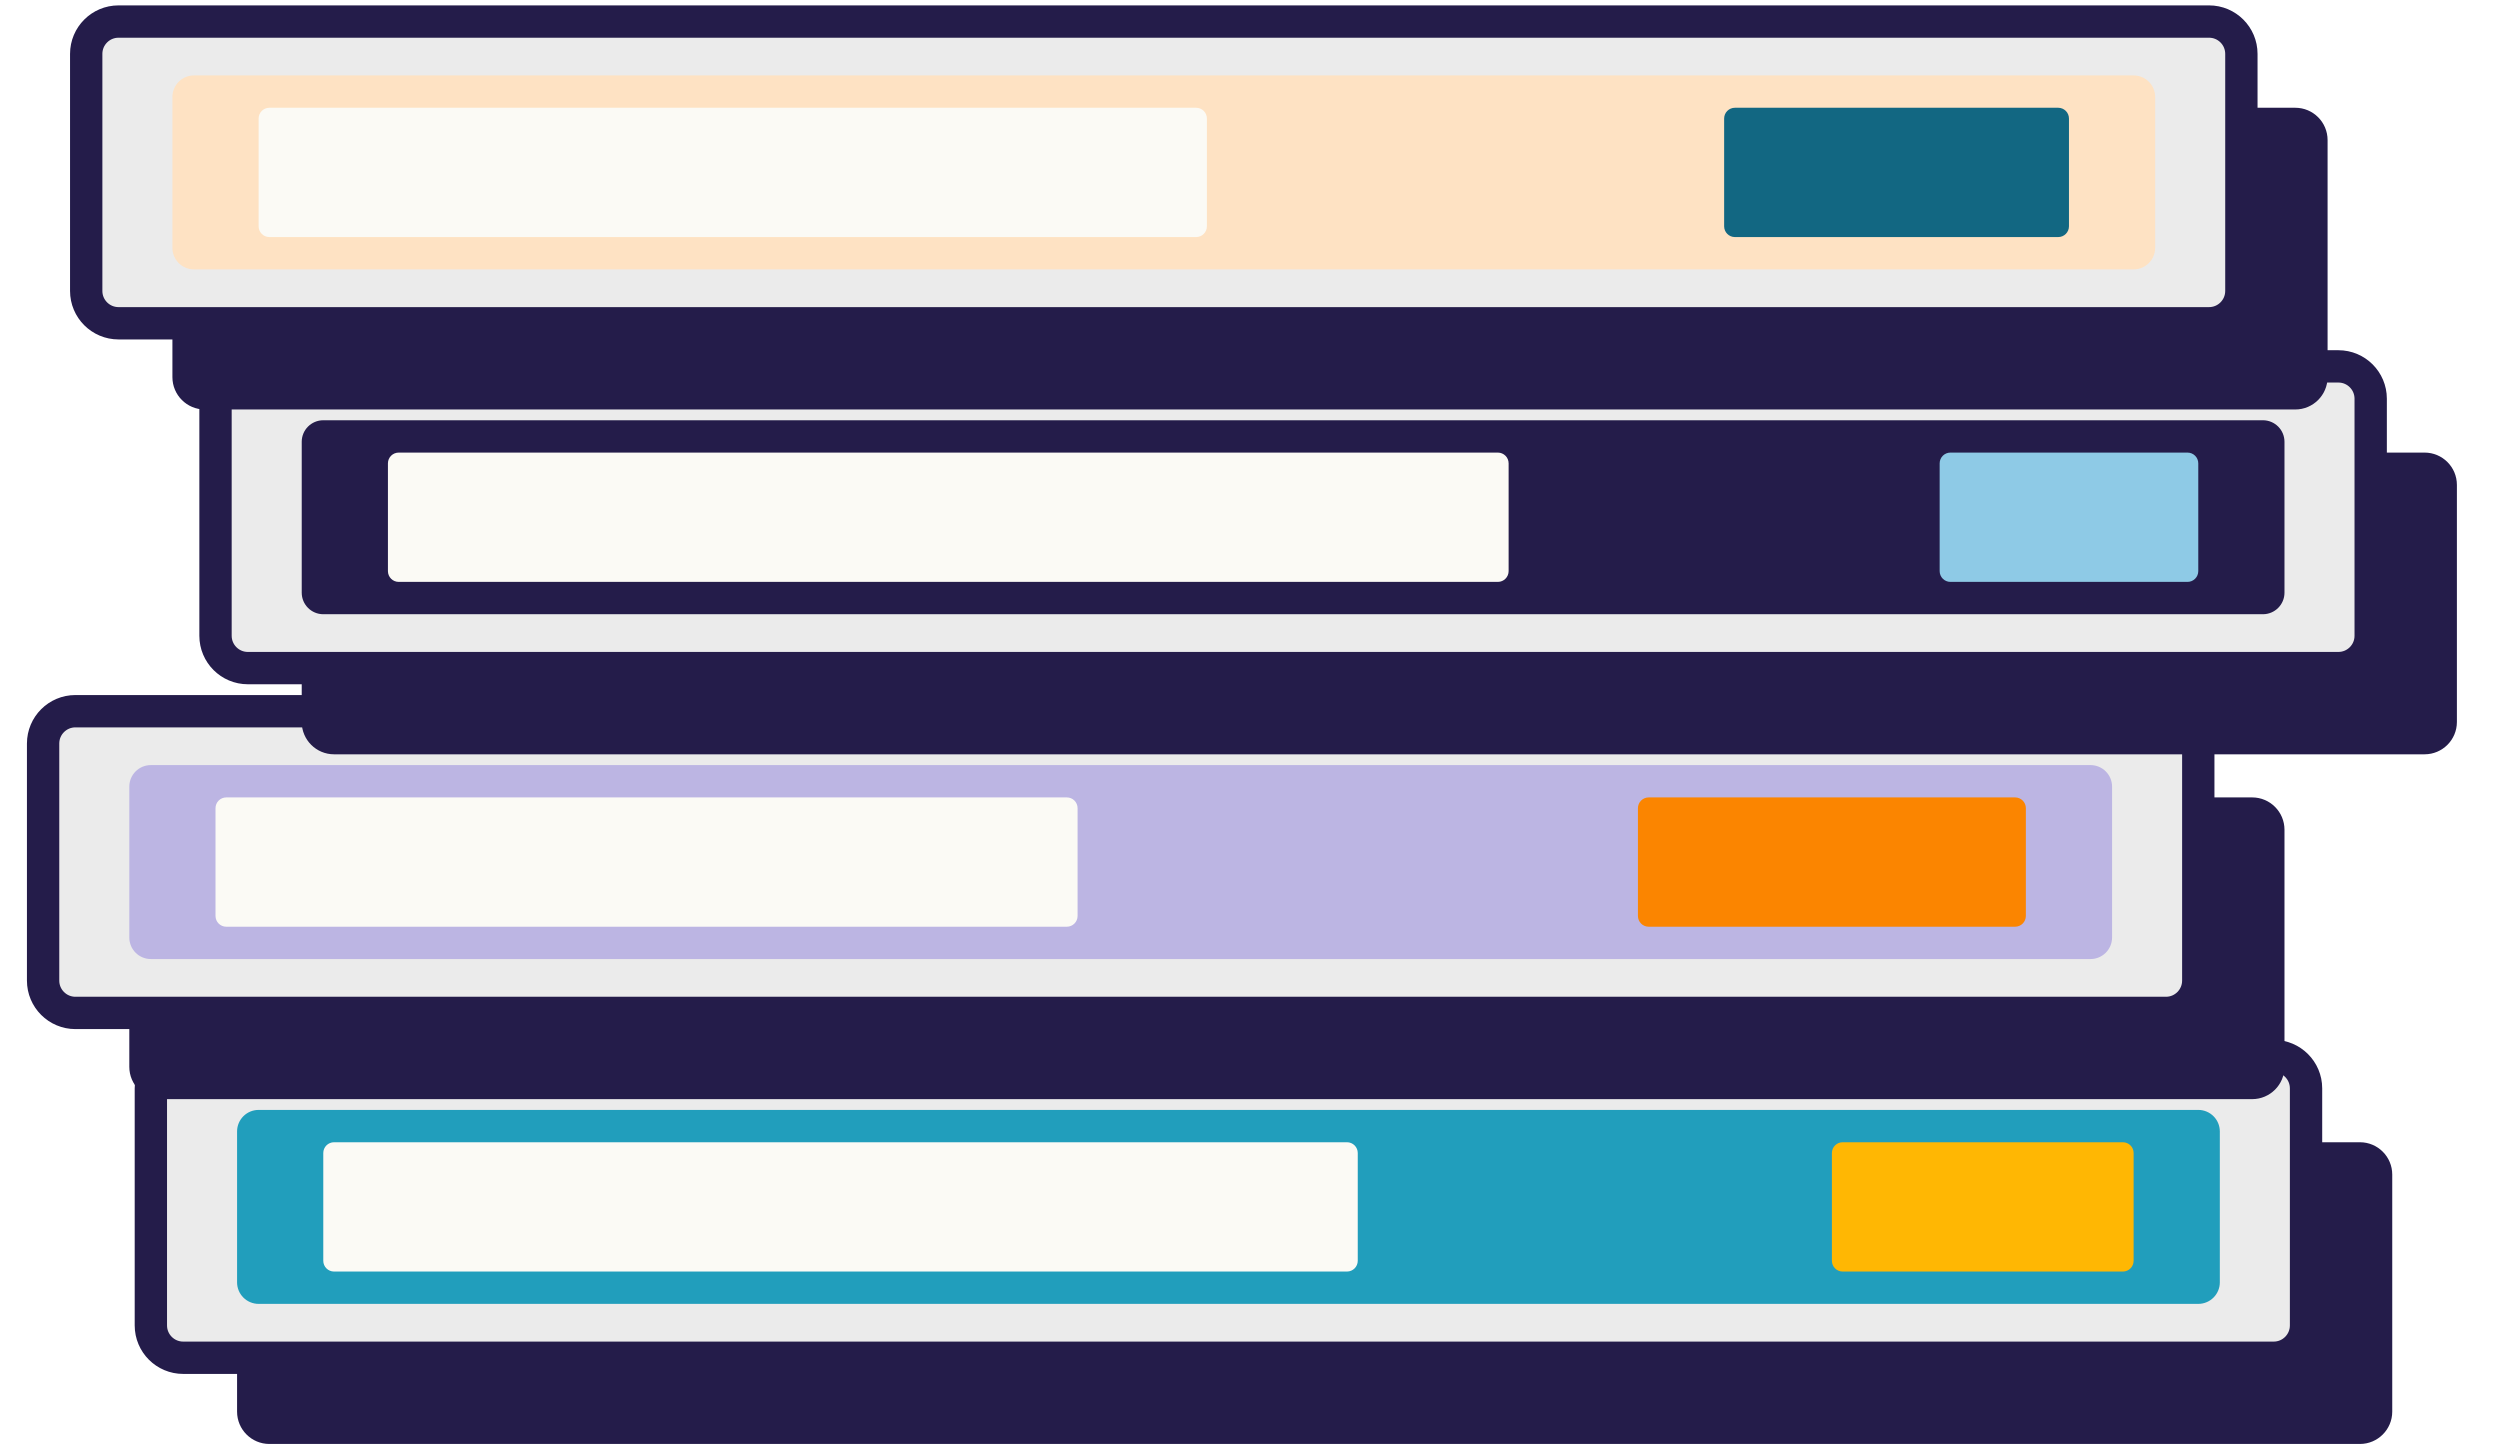
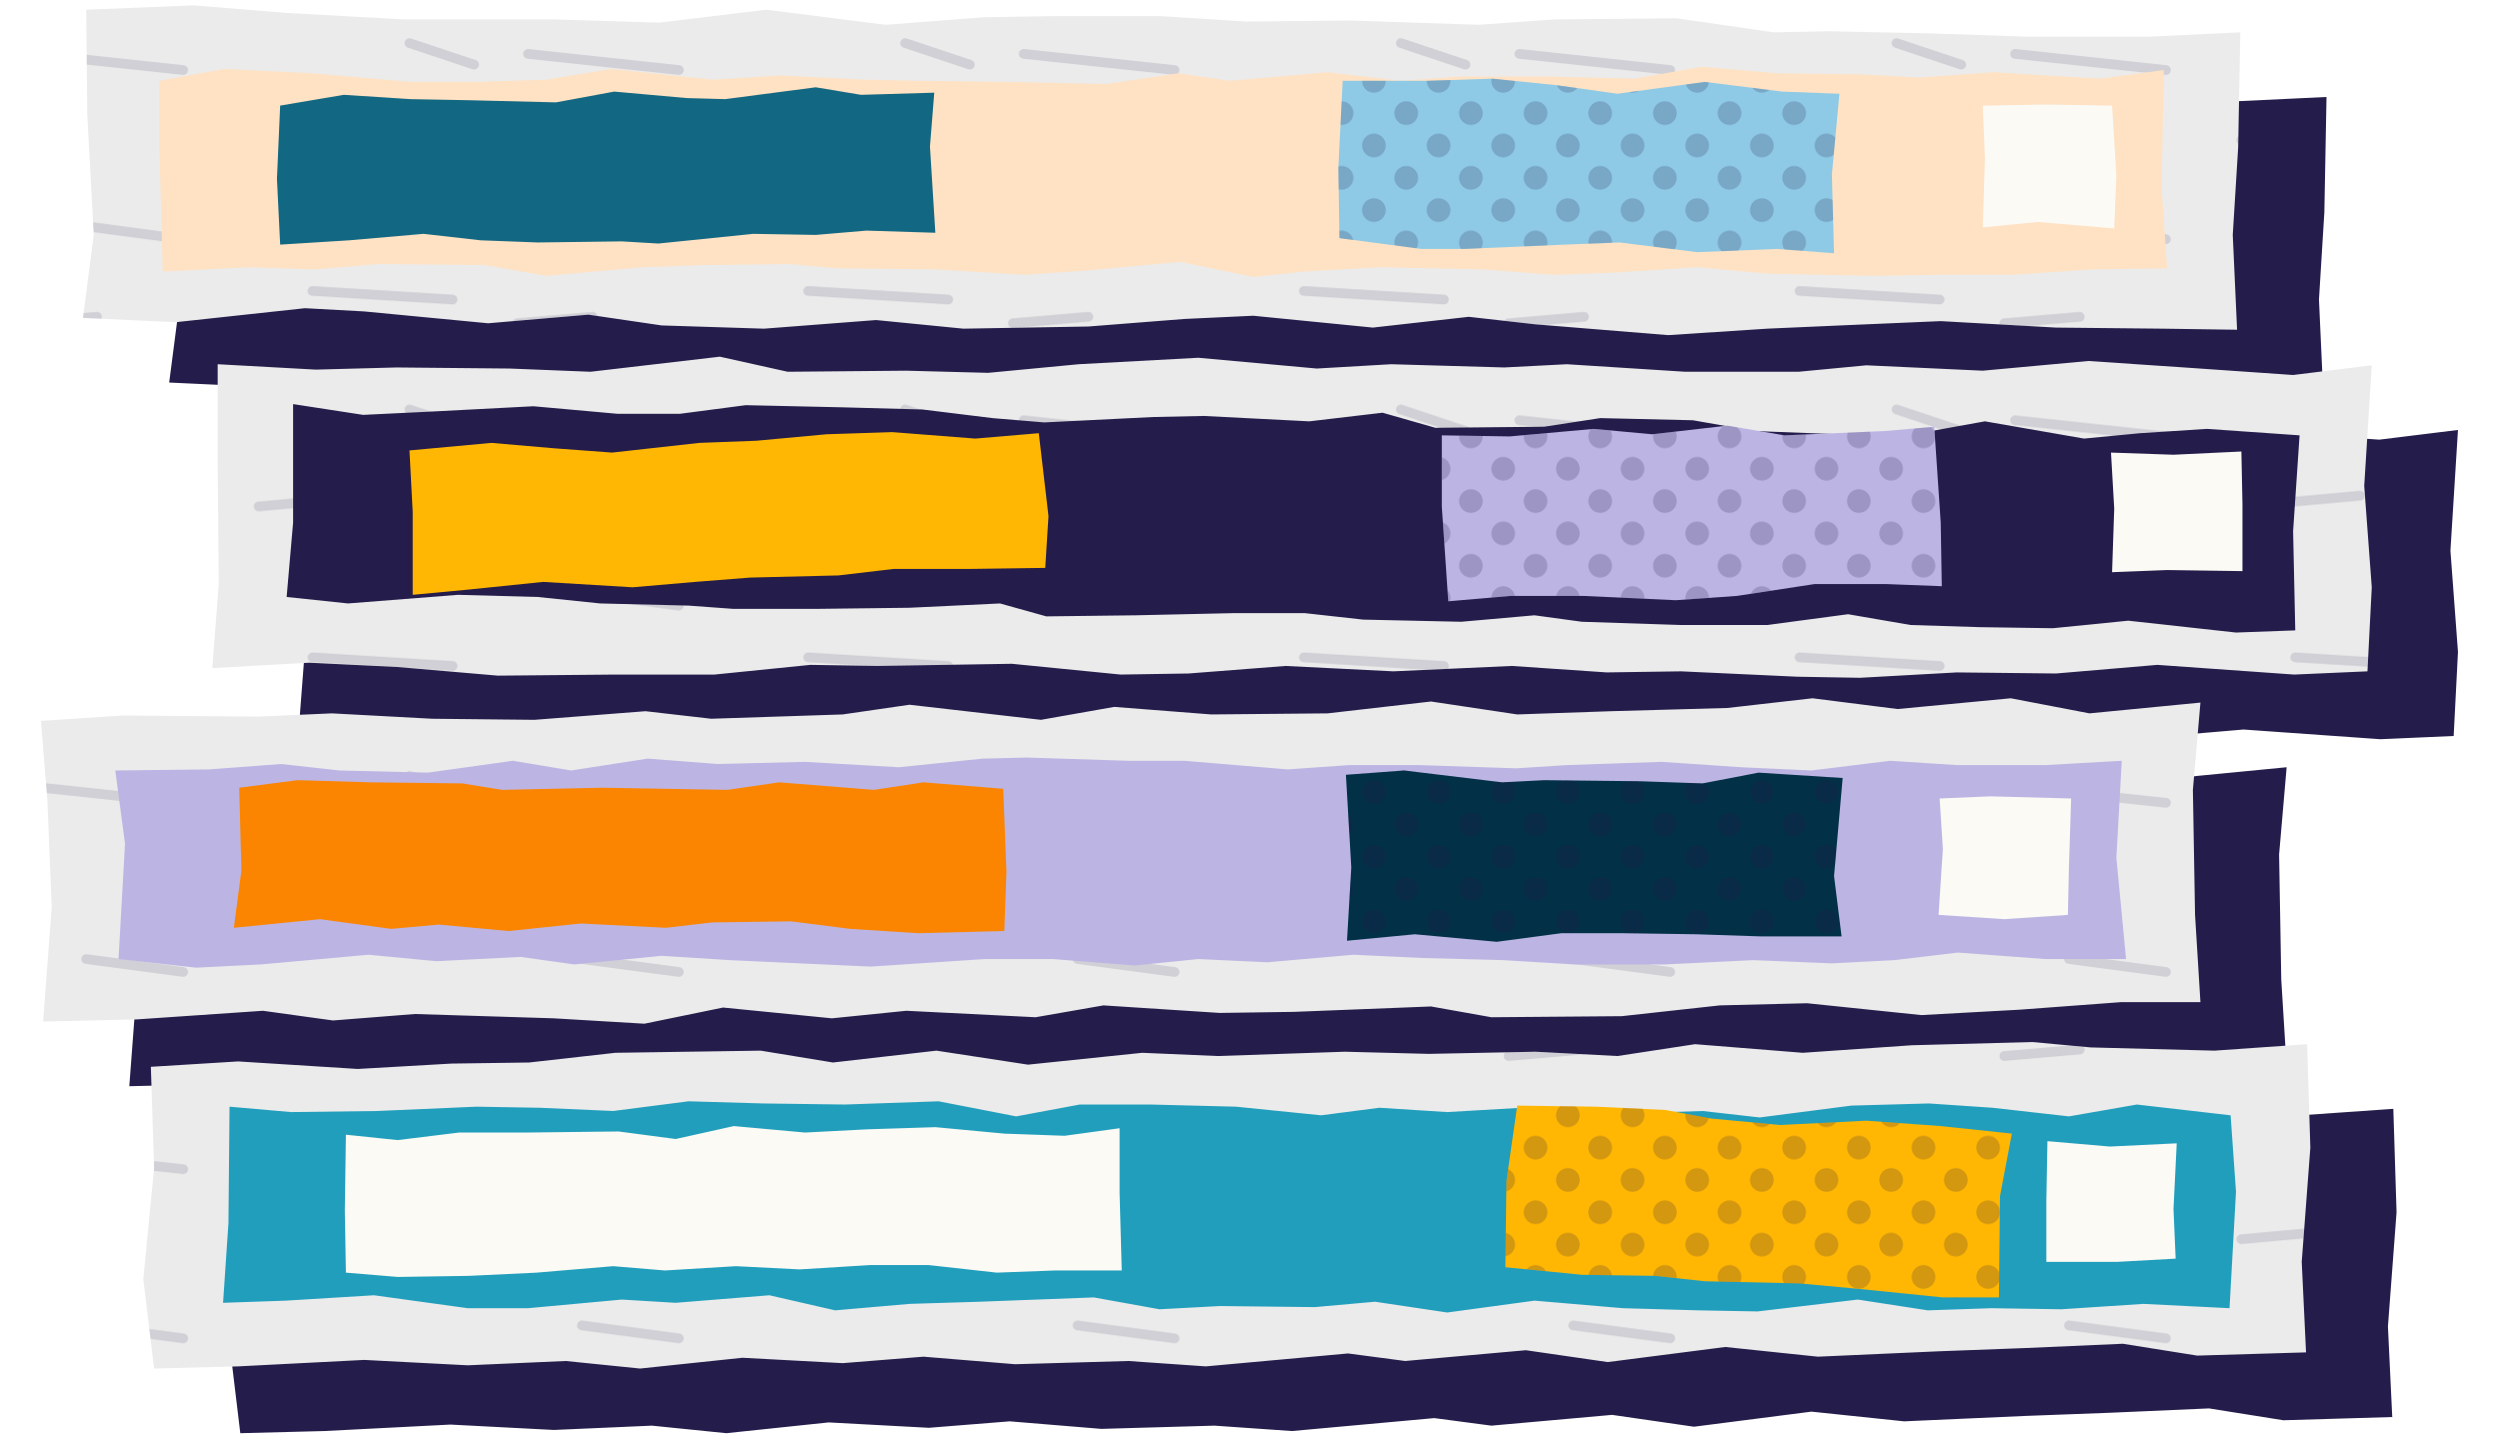
<svg xmlns="http://www.w3.org/2000/svg" viewBox="0 0 232 134" width="232" height="134">
-   <rect x="22" y="106" width="200" height="28" rx="3" fill="#241c4a" />
-   <rect x="14" y="98" width="200" height="28" rx="3" fill="#ebebeb" stroke="#241c4a" stroke-width="3" />
-   <rect x="22" y="103" width="184" height="18" rx="2" fill="#219ebc" />
-   <rect x="30" y="106" width="96" height="12" rx="1" fill="#fbfaf5" />
-   <rect x="170" y="106" width="28" height="12" rx="1" fill="#ffb703" />
-   <rect x="12" y="74" width="200" height="28" rx="3" fill="#241c4a" />
-   <rect x="4" y="66" width="200" height="28" rx="3" fill="#ebebeb" stroke="#241c4a" stroke-width="3" />
-   <rect x="12" y="71" width="184" height="18" rx="2" fill="#bcb5e3" />
-   <rect x="20" y="74" width="80" height="12" rx="1" fill="#fbfaf5" />
-   <rect x="152" y="74" width="36" height="12" rx="1" fill="#fb8500" />
-   <rect x="28" y="42" width="200" height="28" rx="3" fill="#241c4a" />
-   <rect x="20" y="34" width="200" height="28" rx="3" fill="#ebebeb" stroke="#241c4a" stroke-width="3" />
-   <rect x="28" y="39" width="184" height="18" rx="2" fill="#241c4a" />
-   <rect x="36" y="42" width="104" height="12" rx="1" fill="#fbfaf5" />
-   <rect x="180" y="42" width="24" height="12" rx="1" fill="#8ecae6" />
-   <rect x="16" y="10" width="200" height="28" rx="3" fill="#241c4a" />
-   <rect x="8" y="2" width="200" height="28" rx="3" fill="#ebebeb" stroke="#241c4a" stroke-width="3" />
-   <rect x="16" y="7" width="184" height="18" rx="2" fill="#fee2c3" />
-   <rect x="24" y="10" width="88" height="12" rx="1" fill="#fbfaf5" />
-   <rect x="160" y="10" width="32" height="12" rx="1" fill="#126782" />
+   <defs>
+     <pattern id="ht" width="6" height="6" patternUnits="userSpaceOnUse">
+       <circle cx="1.5" cy="1.5" r="1.1" fill="#241c4a" fill-opacity="0.2" />
+       <circle cx="4.5" cy="4.5" r="1.1" fill="#241c4a" fill-opacity="0.2" />
+     </pattern>
+     <pattern id="hl" width="6" height="6" patternUnits="userSpaceOnUse">
+       <circle cx="1.5" cy="1.5" r="1.1" fill="#fbfaf5" fill-opacity="0.28" />
+       <circle cx="4.5" cy="4.5" r="1.1" fill="#fbfaf5" fill-opacity="0.28" />
+     </pattern>
+     <pattern id="fb" width="46" height="34" patternUnits="userSpaceOnUse">
+       <path d="M3 5l14 1.5M24 13l11-1M8 21l9 1.2M29 27l13 .8M38 4l6 2M2 30l7-.6" stroke="#241c4a" stroke-opacity="0.13" stroke-width="0.9" stroke-linecap="round" fill="none" />
+     </pattern>
+     <pattern id="fl" width="46" height="34" patternUnits="userSpaceOnUse">
+       <path d="M3 5l14 1.5M24 13l11-1M8 21l9 1.2M29 27l13 .8M38 4l6 2M2 30l7-.6" stroke="#fbfaf5" stroke-opacity="0.18" stroke-width="0.9" stroke-linecap="round" fill="none" />
+     </pattern>
+   </defs>
+   <path d="M16 6.9 26 6.5 34.6 7.2 45.5 7.8 53.2 7.8 59.4 7.8 69.2 8.1 79.1 6.9 90.2 8.3 99.3 7.6 105.5 7.5 115.8 7.5 123.7 8 133.3 7.9 145.2 8.3 152.3 7.8 163.6 7.7 172.6 9 177.8 8.9 187.2 9.1 196 9.4 207.5 9.4 215.9 9 215.7 19.7 215.2 27.8 215.6 36.6 208.7 36.5 198.8 36.4 188.1 35.8 178.8 36.2 172 36.5 162.8 37.1 150.5 36.1 144.3 35.4 135.4 36.4 124.3 35.3 117.9 35.6 109 36.3 97.4 36.5 89.3 35.7 78.9 36.5 69.4 36.2 62.6 35.2 53.3 36 41.8 34.9 36.3 34.6 24.3 35.9 15.7 35.5 16.7 27.8 16.1 16.6Z" fill="#241c4a" />
+   <path d="M8 0.9 18 0.5 26.6 1.2 37.5 1.8 45.2 1.8 51.4 1.8 61.2 2.1 71.1 0.9 82.2 2.3 91.3 1.6 97.5 1.5 107.8 1.5 115.7 2 125.3 1.9 137.2 2.3 144.3 1.8 155.6 1.7 164.6 3 169.8 2.9 179.2 3.1 188 3.4 199.5 3.4 207.9 3 207.7 13.7 207.2 21.8 207.6 30.6 200.7 30.5 190.8 30.4 180.1 29.8 170.8 30.2 164 30.5 154.8 31.1 142.5 30.1 136.3 29.4 127.4 30.4 116.3 29.3 109.9 29.6 101 30.3 89.4 30.5 81.3 29.7 70.9 30.5 61.4 30.2 54.6 29.2 45.3 30 33.8 28.9 28.3 28.6 16.3 29.9 7.7 29.5 8.7 21.8 8.1 10.6Z" fill="#ebebeb" />
+   <path d="M8 0.9 18 0.5 26.6 1.2 37.5 1.8 45.2 1.8 51.4 1.8 61.2 2.1 71.1 0.9 82.2 2.3 91.3 1.6 97.5 1.5 107.8 1.5 115.7 2 125.3 1.9 137.2 2.3 144.3 1.8 155.6 1.7 164.6 3 169.8 2.9 179.2 3.1 188 3.4 199.5 3.4 207.9 3 207.7 13.7 207.2 21.8 207.6 30.6 200.7 30.5 190.8 30.4 180.1 29.8 170.8 30.2 164 30.5 154.8 31.1 142.5 30.1 136.3 29.4 127.4 30.4 116.3 29.3 109.9 29.6 101 30.3 89.4 30.5 81.3 29.7 70.9 30.5 61.4 30.2 54.6 29.2 45.3 30 33.8 28.9 28.3 28.6 16.3 29.9 7.7 29.5 8.7 21.8 8.1 10.6Z" fill="url(#fb)" />
+   <path d="M14.8 7.5 20.8 6.4 29 6.8 38.1 7.6 44.2 7.6 50.7 7.4 56.7 6.4 66.2 7.4 72.4 7 80.3 7.4 85.3 7.5 93.4 7.6 102.6 7.8 109.4 6.8 114.1 7.5 123.2 6.7 130 7.5 135.5 7.1 143.7 7.1 151.7 7.3 157.9 6.2 164.9 6.8 172.7 6.9 178.1 7.2 185 6.7 194.9 7.3 200.8 6.5 200.6 17.4 201.1 24.9 194.1 25 186.8 25.5 180 25.5 173.9 25.6 164.1 25.4 157.5 24.8 149.7 25.3 144.2 25.5 137.6 25 128.1 24.8 121 25.2 116.3 25.7 109.5 24.3 100.9 25.1 95.1 25.5 86.8 25 77.6 24.9 73.2 24.5 65.3 24.6 59.6 24.8 50.7 25.6 45 24.6 35.1 24.5 29.3 25 23.1 24.8 15.1 25.2 14.8 14.1Z" fill="#fee2c3" />
+   <path d="M26 9.8 31.9 8.8 38.1 9.2 43.5 9.3 51.6 9.5 57 8.5 63.7 9.1 67.3 9.2 75.7 8.1 79.9 8.8 86.7 8.6 86.3 13.6 86.8 21.6 80.4 21.4 75.7 21.8 69.9 21.7 61.1 22.6 57.7 22.4 49.9 22.5 44.6 22.3 39.3 21.7 32.4 22.3 26 22.7 25.7 16.6Z" fill="#126782" />
+   <path d="M124.6 7.5 132.3 7.5 138.5 7.3 144.4 7.9 150.1 8.7 158.2 7.6 165.4 8.5 170.7 8.7 170 16.2 170.2 23.5 164.9 23.1 157.5 23.4 150.3 22.5 145.2 22.7 135.9 23.1 131.9 23.1 124.3 22.1 124.2 15.6Z" fill="#8ecae6" />
+   <path d="M124.6 7.5 132.3 7.5 138.5 7.3 144.4 7.9 150.1 8.7 158.2 7.6 165.4 8.5 170.7 8.7 170 16.2 170.2 23.5 164.9 23.1 157.5 23.4 150.3 22.5 145.2 22.7 135.9 23.1 131.9 23.1 124.3 22.1 124.2 15.6Z" fill="url(#ht)" />
+   <path d="M184 9.8 190 9.7 196 9.8 196.4 16.3 196.2 21.2 189.1 20.6 184 21.1 184.2 14.7Z" fill="#fbfaf5" />
+   <path d="M28.2 39.8 37.3 40.3 44.8 40.1 55.3 40.2 62.8 40.5 74.8 39.1 81.1 40.5 92.1 40.4 99.7 40.6 108.1 39.8 119.2 39.2 130.2 40.2 137.1 39.8 147.6 40.1 153.4 39.8 164.4 40.5 174.9 40.5 181.2 39.9 192 40.4 201.8 39.5 210.7 40.1 220.8 40.8 228.1 39.9 227.4 51.1 228.1 60.5 227.7 68.3 220.9 68.6 208.2 67.7 198.8 68.5 189.6 68.4 180.6 68.9 174.8 68.8 164 68.3 157.1 68.4 148.3 67.8 137.3 68.3 127.3 67.8 118.3 68.5 112 68.6 101.9 67.6 89.5 67.8 83.2 67.7 74.3 68.6 65.1 68.6 54.2 68.7 44.9 67.9 36.7 67.5 27.7 68 28.3 60.2 28.2 48.8Z" fill="#241c4a" />
+   <path d="M20.2 33.8 29.3 34.3 36.8 34.1 47.3 34.2 54.8 34.5 66.8 33.1 73.1 34.5 84.1 34.4 91.7 34.6 100.1 33.8 111.2 33.2 122.2 34.2 129.1 33.8 139.6 34.1 145.4 33.8 156.4 34.5 166.9 34.5 173.2 33.9 184 34.4 193.8 33.5 202.7 34.1 212.8 34.8 220.1 33.9 219.4 45.1 220.1 54.5 219.7 62.3 212.9 62.6 200.2 61.7 190.8 62.5 181.6 62.4 172.6 62.9 166.8 62.8 156 62.3 149.1 62.4 140.3 61.8 129.3 62.3 119.3 61.8 110.3 62.5 104 62.6 93.9 61.6 81.5 61.8 75.2 61.7 66.3 62.6 57.1 62.6 46.2 62.7 36.9 61.9 28.7 61.5 19.7 62 20.3 54.2 20.2 42.8Z" fill="#ebebeb" />
+   <path d="M20.2 33.8 29.3 34.3 36.8 34.1 47.3 34.2 54.8 34.5 66.8 33.1 73.1 34.5 84.1 34.4 91.7 34.6 100.1 33.8 111.2 33.2 122.2 34.2 129.1 33.8 139.6 34.1 145.4 33.8 156.4 34.5 166.9 34.5 173.2 33.9 184 34.4 193.8 33.5 202.7 34.1 212.8 34.8 220.1 33.9 219.4 45.1 220.1 54.5 219.7 62.3 212.9 62.6 200.2 61.7 190.8 62.5 181.6 62.4 172.6 62.9 166.8 62.8 156 62.3 149.1 62.4 140.3 61.8 129.3 62.3 119.3 61.8 110.3 62.5 104 62.6 93.9 61.6 81.5 61.8 75.2 61.7 66.3 62.6 57.1 62.6 46.2 62.7 36.9 61.9 28.7 61.5 19.7 62 20.3 54.2 20.2 42.8Z" fill="url(#fb)" />
+   <path d="M27.2 37.5 33.7 38.5 39.9 38.2 49.5 37.7 57.3 38.4 63.1 38.4 69.2 37.6 78.2 37.8 85.6 38 92.1 38.8 96.9 39.2 107 38.7 111.7 38.6 121.5 39.1 128.3 38.3 133.2 39.7 143.3 39.6 148.5 38.8 157.1 39 162.8 40 170.7 40.3 177 40.4 184.2 39.1 193.4 40.7 198.6 40.2 204.8 39.8 213.4 40.4 212.8 49.3 213 58.5 207.5 58.7 197.5 57.6 190.5 58.3 183.7 58.2 177.3 58 171.5 57 164 58 155.9 58 146.8 57.7 142.4 57.1 135.6 57.7 126.5 57.5 121.1 56.9 114.4 56.9 105.4 57.1 97.1 57.2 92.8 56 84.4 56.4 76.1 56.5 68 56.5 63.9 56.2 55.7 56 49.9 55.4 42.5 55.2 32.3 56 26.6 55.4 27.2 48.5Z" fill="#241c4a" />
+   <path d="M38 41.8 45.6 41.1 51.4 41.6 56.8 42 64.9 41.1 70.2 40.9 76.7 40.3 82.8 40.1 90.5 40.7 96.4 40.2 97.3 47.9 97 52.7 89.8 52.8 82.9 52.8 77.8 53.4 69.6 53.6 64.5 54 58.7 54.5 50.4 54 43.6 54.7 38.3 55.2 38.3 47.5Z" fill="#ffb703" />
+   <path d="M133.8 40.4 140.1 40.5 147.9 39.8 153.3 40.3 160.3 39.5 165.6 40.4 174.9 40 179.5 39.6 180.1 48.5 180.2 54.4 175 54.2 168.4 54.2 161.2 55.3 155.5 55.7 146.9 55.3 140.2 55.3 134.4 55.8 133.8 47Z" fill="#bcb5e3" />
+   <path d="M133.8 40.4 140.1 40.5 147.9 39.8 153.3 40.3 160.3 39.5 165.6 40.4 174.9 40 179.5 39.6 180.1 48.5 180.2 54.4 175 54.2 168.4 54.2 161.2 55.3 155.5 55.7 146.9 55.3 140.2 55.3 134.4 55.8 133.8 47Z" fill="url(#ht)" />
+   <path d="M195.9 42 201.7 42.2 208 41.9 208.1 46.8 208.1 53 201.1 52.9 196 53.1 196.2 47.2Z" fill="#fbfaf5" />
+   <path d="M11.8 72.9 19.4 72.4 32 72.5 38.8 72.2 48.1 72.7 57.6 72.8 67.9 72 74 72.7 86.2 72.3 92.4 71.4 104.6 72.8 111.4 71.6 120.4 72.3 131.2 72.2 140.8 71.1 148.8 72.3 157.5 72 168.3 71.7 176.2 70.8 184.1 71.8 194.6 70.8 201.9 72.2 212.2 71.2 211.5 79.3 211.7 90.9 212.2 99 204.8 99 195.4 99.7 186.3 100.2 175.7 99.1 167.6 99.3 158.5 100.3 146.4 100.4 140.8 99.4 128.1 99.9 121.2 100 110.4 99.3 104.1 100.4 92.1 99.8 85.2 100.5 75.1 99.5 67.8 101 59.4 100.5 46.5 100.1 38.9 100.7 32.4 99.8 20.7 100.6 12 100.8 12.8 90.2 12.4 80.3Z" fill="#241c4a" />
+   <path d="M3.8 66.9 11.4 66.4 24 66.5 30.8 66.2 40.1 66.7 49.6 66.8 59.9 66 66 66.7 78.2 66.3 84.4 65.4 96.6 66.8 103.4 65.6 112.4 66.3 123.2 66.2 132.8 65.1 140.8 66.3 149.5 66 160.3 65.7 168.2 64.8 176.1 65.8 186.6 64.8 193.9 66.2 204.2 65.2 203.5 73.3 203.7 84.9 204.2 93 196.8 93 187.4 93.7 178.3 94.2 167.7 93.1 159.6 93.3 150.5 94.3 138.4 94.4 132.8 93.4 120.1 93.9 113.2 94 102.4 93.3 96.1 94.4 84.1 93.8 77.2 94.5 67.1 93.5 59.8 95 51.4 94.5 38.5 94.1 30.9 94.7 24.4 93.8 12.7 94.6 4 94.8 4.8 84.2 4.4 74.3Z" fill="#ebebeb" />
+   <path d="M3.8 66.9 11.4 66.4 24 66.5 30.8 66.2 40.1 66.7 49.6 66.8 59.9 66 66 66.7 78.2 66.3 84.4 65.4 96.6 66.8 103.4 65.6 112.4 66.3 123.2 66.2 132.8 65.1 140.8 66.3 149.5 66 160.3 65.7 168.2 64.8 176.1 65.8 186.6 64.8 193.9 66.2 204.2 65.2 203.5 73.3 203.7 84.9 204.2 93 196.8 93 187.4 93.7 178.3 94.2 167.7 93.1 159.6 93.3 150.5 94.3 138.4 94.4 132.8 93.4 120.1 93.9 113.2 94 102.4 93.3 96.1 94.4 84.1 93.8 77.2 94.5 67.1 93.5 59.8 95 51.4 94.5 38.5 94.1 30.9 94.7 24.4 93.8 12.7 94.6 4 94.8 4.8 84.2 4.4 74.3Z" fill="url(#fb)" />
+   <path d="M10.7 71.5 19.4 71.4 26.1 70.9 31.5 71.5 39.7 71.7 47.6 70.6 53 71.5 60.1 70.4 66.6 70.9 74.7 70.7 83.4 71.2 91.2 70.4 95.3 70.3 104.7 70.6 109.9 70.6 119.5 71.4 125.2 71 131.7 71 140.7 71.3 145.4 71 154.2 70.7 161.6 71.2 168.1 71.5 175.4 70.6 181.6 71 189.8 71 196.9 70.6 196.4 79.6 197.3 89 189.8 89 181.7 88.4 175.8 89.1 170 89.4 162.7 89.1 154.5 89.5 146.1 89.5 139.5 89.1 131.9 88.9 125.6 88.6 117.6 89.3 111.2 89 105.3 89.6 97.7 89 91.4 89 80.8 89.7 76.4 89.5 67.7 89.1 61.4 88.7 53.3 89.5 48.3 88.8 40.5 89.2 34.2 88.6 24.2 89.5 18.2 89.8 11 89 11.6 78.3Z" fill="#bcb5e3" />
+   <path d="M22.2 73.1 27.6 72.4 34.4 72.6 42.9 72.7 46.6 73.3 55.9 73.1 61.7 73.2 67.5 73.3 72.3 72.6 81.1 73.3 85.7 72.6 93.1 73.2 93.4 80.9 93.2 86.4 85.2 86.6 78.9 86.2 73.4 85.5 66.1 85.6 61.8 86.1 53.9 85.7 47.2 86.4 40.7 85.8 36.3 86.2 29.7 85.3 21.7 86.1 22.4 80.8Z" fill="#fb8500" />
+   <path d="M124.9 71.9 130.3 71.5 139.4 72.6 143.3 72.4 152.2 72.5 158 72.7 163.2 71.7 171 72.2 170.2 81.3 170.9 86.9 163.5 86.9 157.4 86.7 150.5 86.6 144.9 86.6 138.9 87.4 131.3 86.7 125 87.3 125.4 80.5Z" fill="#023047" />
+   <path d="M124.9 71.9 130.3 71.5 139.4 72.6 143.3 72.4 152.2 72.5 158 72.7 163.2 71.7 171 72.2 170.2 81.3 170.9 86.9 163.5 86.9 157.4 86.7 150.5 86.6 144.9 86.6 138.9 87.4 131.3 86.7 125 87.3 125.4 80.5Z" fill="url(#ht)" />
+   <path d="M180 74.1 184.7 73.9 192.2 74.1 192 80.4 191.9 84.9 186 85.3 179.9 84.9 180.3 78.8Z" fill="#fbfaf5" />
+   <path d="M22 105 30.1 104.5 41.2 105.2 49.9 104.7 57.1 104.6 65.1 103.7 78.6 103.5 85.3 104.6 94.9 103.5 103.4 104.8 114 103.7 121 104 132.8 103.6 140.6 103.8 150.5 103.6 158.1 104 165.3 102.9 175.3 103.7 185.4 103 196.6 102.7 202 103.2 213.5 103.5 222.1 102.9 222.4 112.5 221.6 123.1 222 131.5 211.9 131.8 205 130.7 195.9 131.1 187.9 131.4 176.7 131.9 168.1 131 157.2 132.4 149.6 131.3 138.4 132.3 133.1 131.6 119.9 132.8 112.7 132.3 102.2 132.6 93.7 131.9 86.2 132.5 76.9 132 67.4 133 60.5 132.3 51.4 132.7 41.8 132.2 30.1 132.8 22.3 133 21.3 124.7 22.3 114.4Z" fill="#241c4a" />
+   <path d="M14 99 22.1 98.5 33.2 99.2 41.9 98.7 49.1 98.6 57.1 97.7 70.6 97.5 77.3 98.6 86.9 97.5 95.4 98.8 106 97.7 113 98 124.8 97.6 132.6 97.8 142.5 97.6 150.1 98 157.3 96.9 167.3 97.7 177.4 97 188.6 96.7 194 97.2 205.5 97.5 214.1 96.9 214.4 106.5 213.6 117.1 214 125.5 203.9 125.8 197 124.7 187.9 125.1 179.9 125.4 168.7 125.9 160.1 125 149.2 126.4 141.6 125.3 130.4 126.3 125.1 125.6 111.9 126.8 104.7 126.3 94.2 126.6 85.7 125.9 78.2 126.5 68.9 126 59.4 127 52.5 126.3 43.4 126.7 33.8 126.2 22.1 126.8 14.3 127 13.3 118.7 14.3 108.4Z" fill="#ebebeb" />
+   <path d="M14 99 22.1 98.5 33.2 99.2 41.9 98.7 49.1 98.6 57.1 97.7 70.6 97.5 77.3 98.6 86.9 97.5 95.4 98.8 106 97.7 113 98 124.8 97.6 132.6 97.8 142.5 97.6 150.1 98 157.3 96.9 167.3 97.7 177.4 97 188.6 96.7 194 97.2 205.5 97.5 214.1 96.9 214.4 106.5 213.6 117.1 214 125.5 203.9 125.8 197 124.7 187.9 125.1 179.9 125.4 168.7 125.9 160.1 125 149.2 126.4 141.6 125.3 130.4 126.3 125.1 125.6 111.9 126.8 104.7 126.3 94.2 126.6 85.7 125.9 78.2 126.5 68.9 126 59.4 127 52.5 126.3 43.4 126.7 33.8 126.2 22.1 126.8 14.3 127 13.3 118.7 14.3 108.4Z" fill="url(#fb)" />
+   <path d="M21.3 102.7 27 103.2 35 103.1 44.2 102.7 50.1 102.8 56.9 103.1 63.9 102.2 70.8 102.4 78.4 102.5 87.1 102.2 94.3 103.6 100.2 102.5 106.8 102.5 114.7 102.7 122.6 103.5 128 102.8 134.3 103.2 142.9 102.7 151.6 103.3 158 103.1 163.3 103.7 171.8 102.6 179 102.4 184.9 102.8 192 103.6 198.3 102.5 207 103.5 207.5 110.6 206.9 121.4 198.9 121 191.3 121.5 184.8 121.4 178.9 121.6 172.4 120.6 163.1 121.7 157.6 121.6 150.6 121.4 142.4 120.7 134.3 121.8 127.6 120.8 122 121.3 113.2 121.2 107.6 121.5 101.5 120.4 90.9 120.8 84.4 121 77.5 121.6 71.4 120.2 62.7 120.9 57.7 120.6 49 121.4 43.4 121.4 34.7 120.2 26.5 120.7 20.7 120.9 21.2 113.5Z" fill="#219ebc" />
+   <path d="M32.1 105.3 36.9 105.8 42.6 105.1 48.8 105.1 57.4 105 62.7 105.7 68.1 104.5 74.7 105.1 80.5 104.8 86.8 104.6 93.2 105.2 98.8 105.4 103.9 104.7 103.9 110.7 104.1 117.9 97.9 117.9 92.5 118.1 86.2 117.4 80.7 117.4 74.2 117.8 68.3 117.5 61.7 117.9 56.9 117.5 49.8 118.1 43.5 118.4 36.9 118.5 32.1 118.1 32 112.3Z" fill="#fbfaf5" />
+   <path d="M140.8 102.6 148.1 102.7 154.5 103 158.8 103.8 165.2 104.4 173.2 104 180.1 104.5 186.7 105.2 185.6 111 185.5 120.4 180.3 120.4 172.4 119.6 167 119.1 158.2 118.9 153.6 118.4 146.8 118.3 139.7 117.6 139.8 109.6Z" fill="#ffb703" />
+   <path d="M140.8 102.6 148.1 102.7 154.5 103 158.8 103.8 165.2 104.4 173.2 104 180.1 104.5 186.7 105.2 185.6 111 185.5 120.4 180.3 120.4 172.4 119.6 167 119.1 158.2 118.9 153.6 118.4 146.8 118.3 139.7 117.6 139.8 109.6Z" fill="url(#ht)" />
+   <path d="M190 105.9 195.8 106.4 202 106.1 201.7 112.2 201.9 116.8 196.5 117.1 189.9 117.1 189.9 111.4Z" fill="#fbfaf5" />
</svg>
